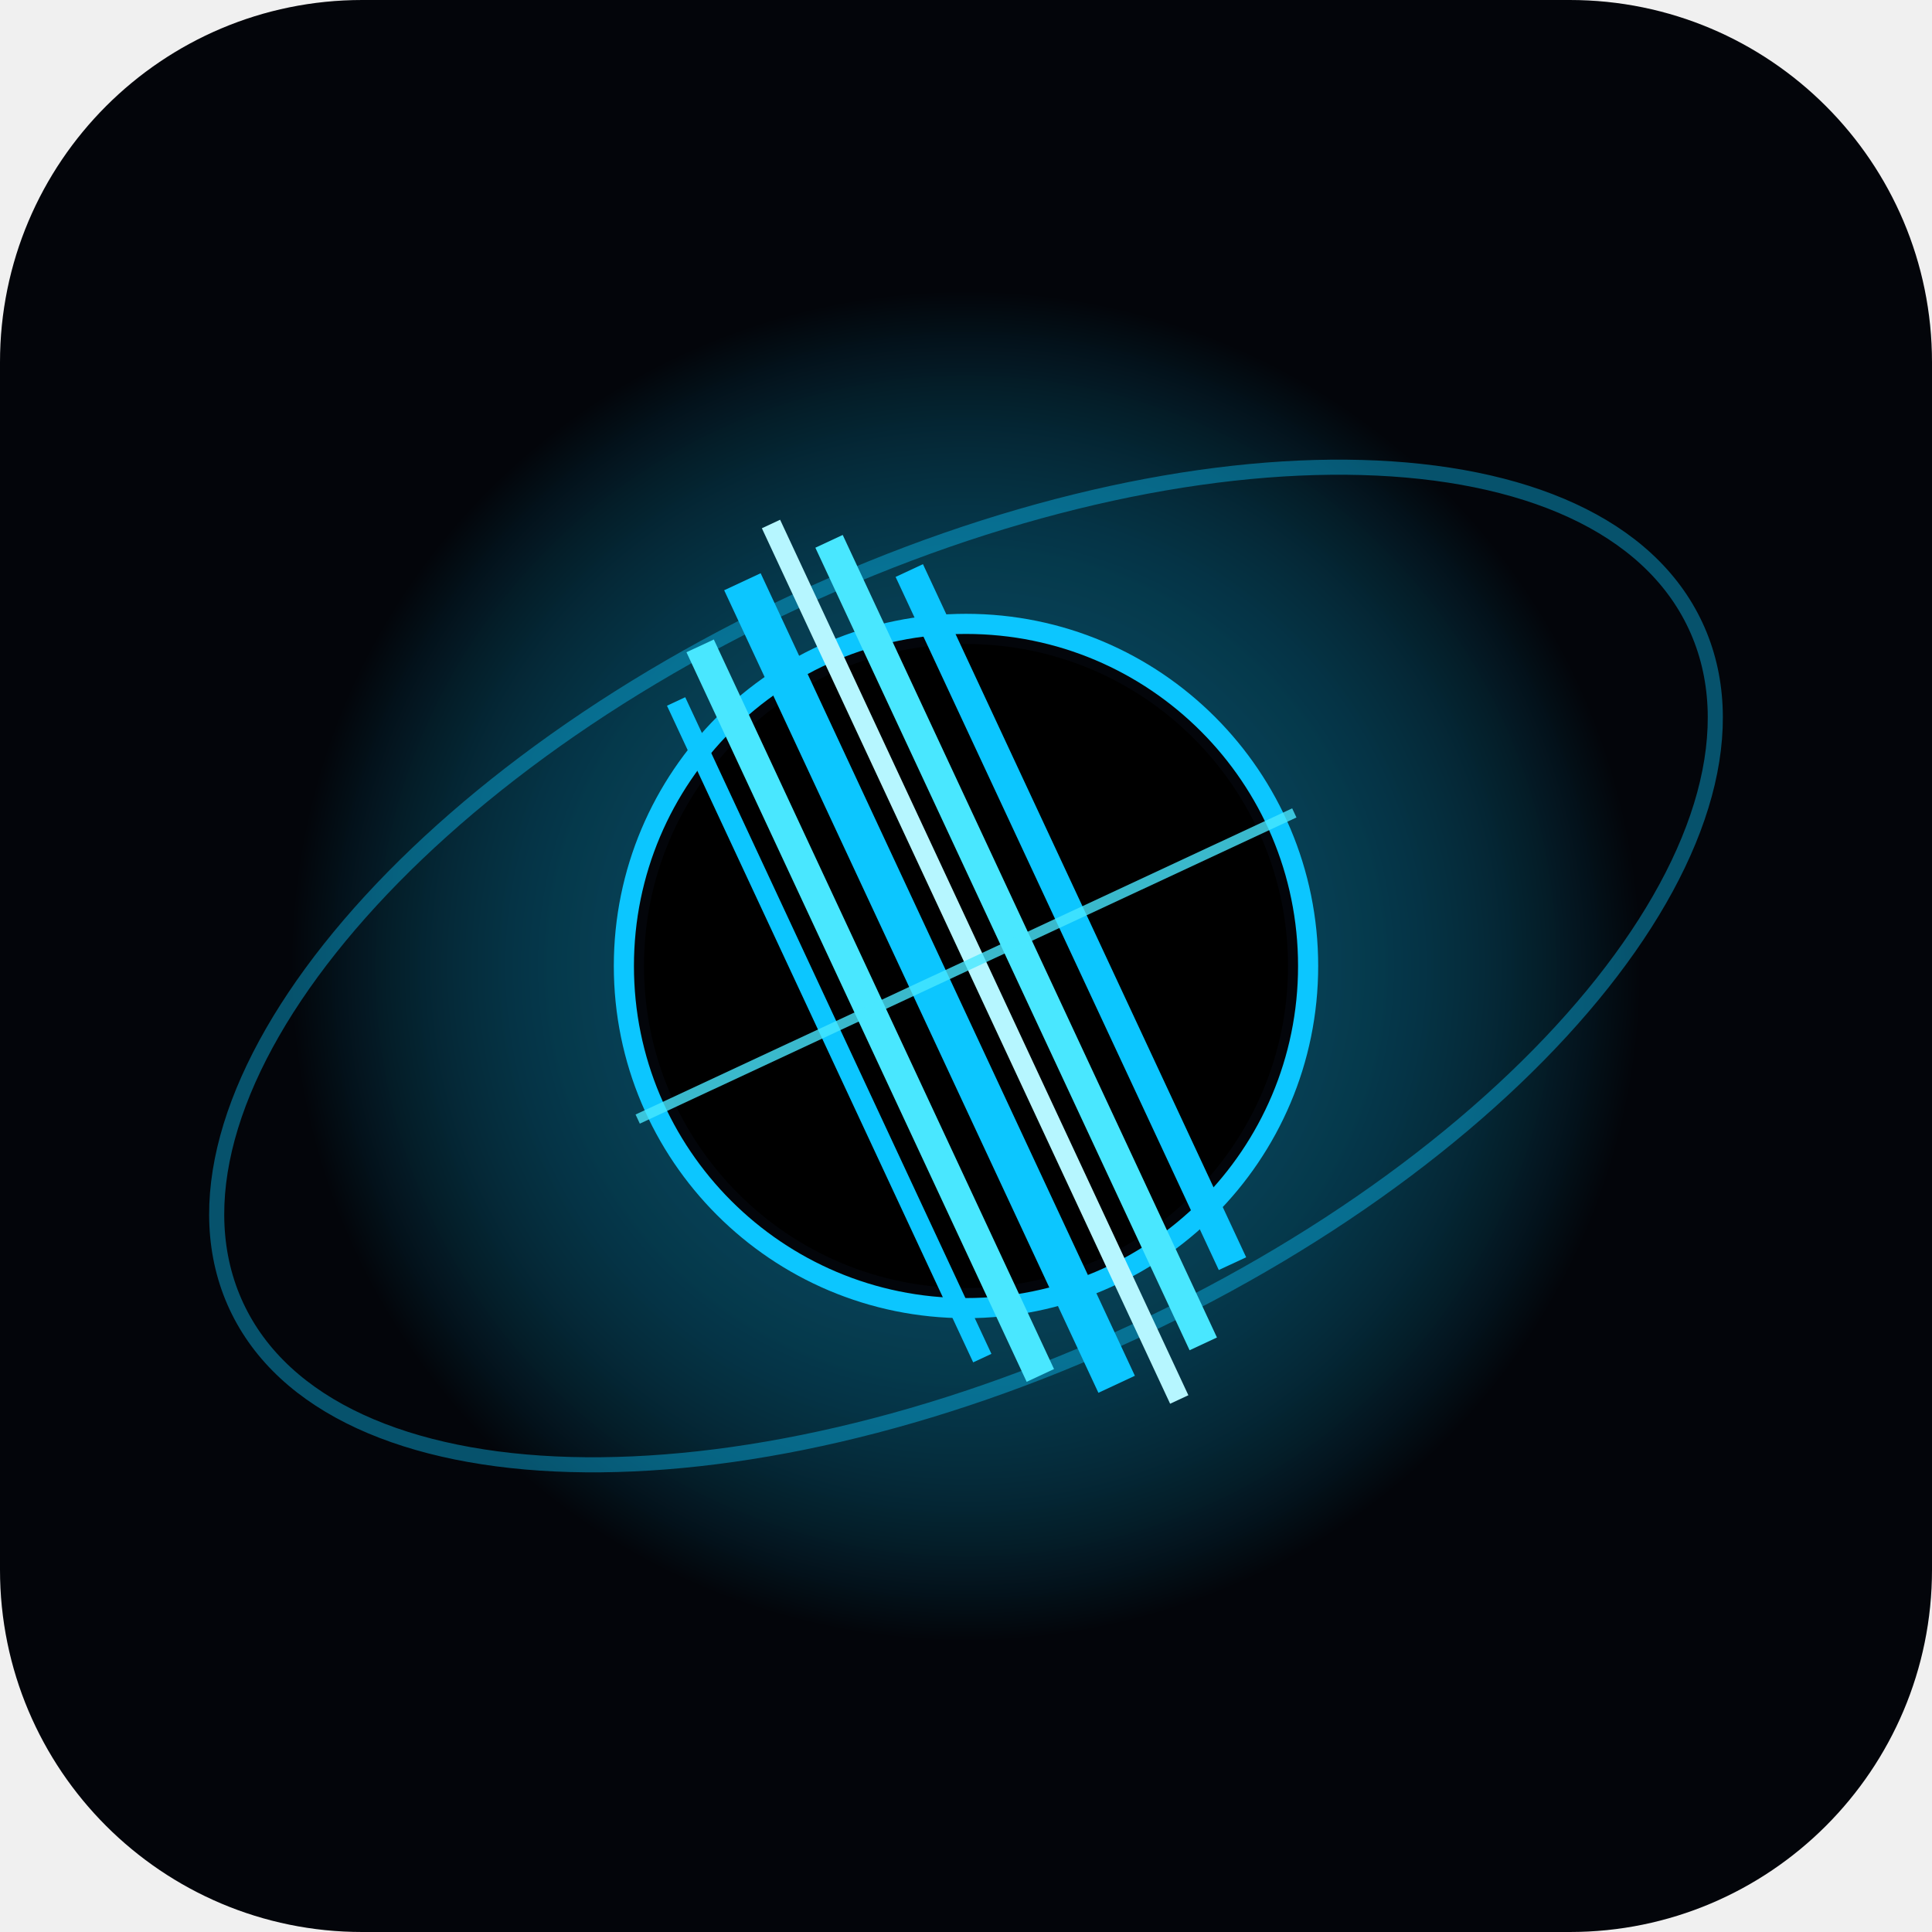
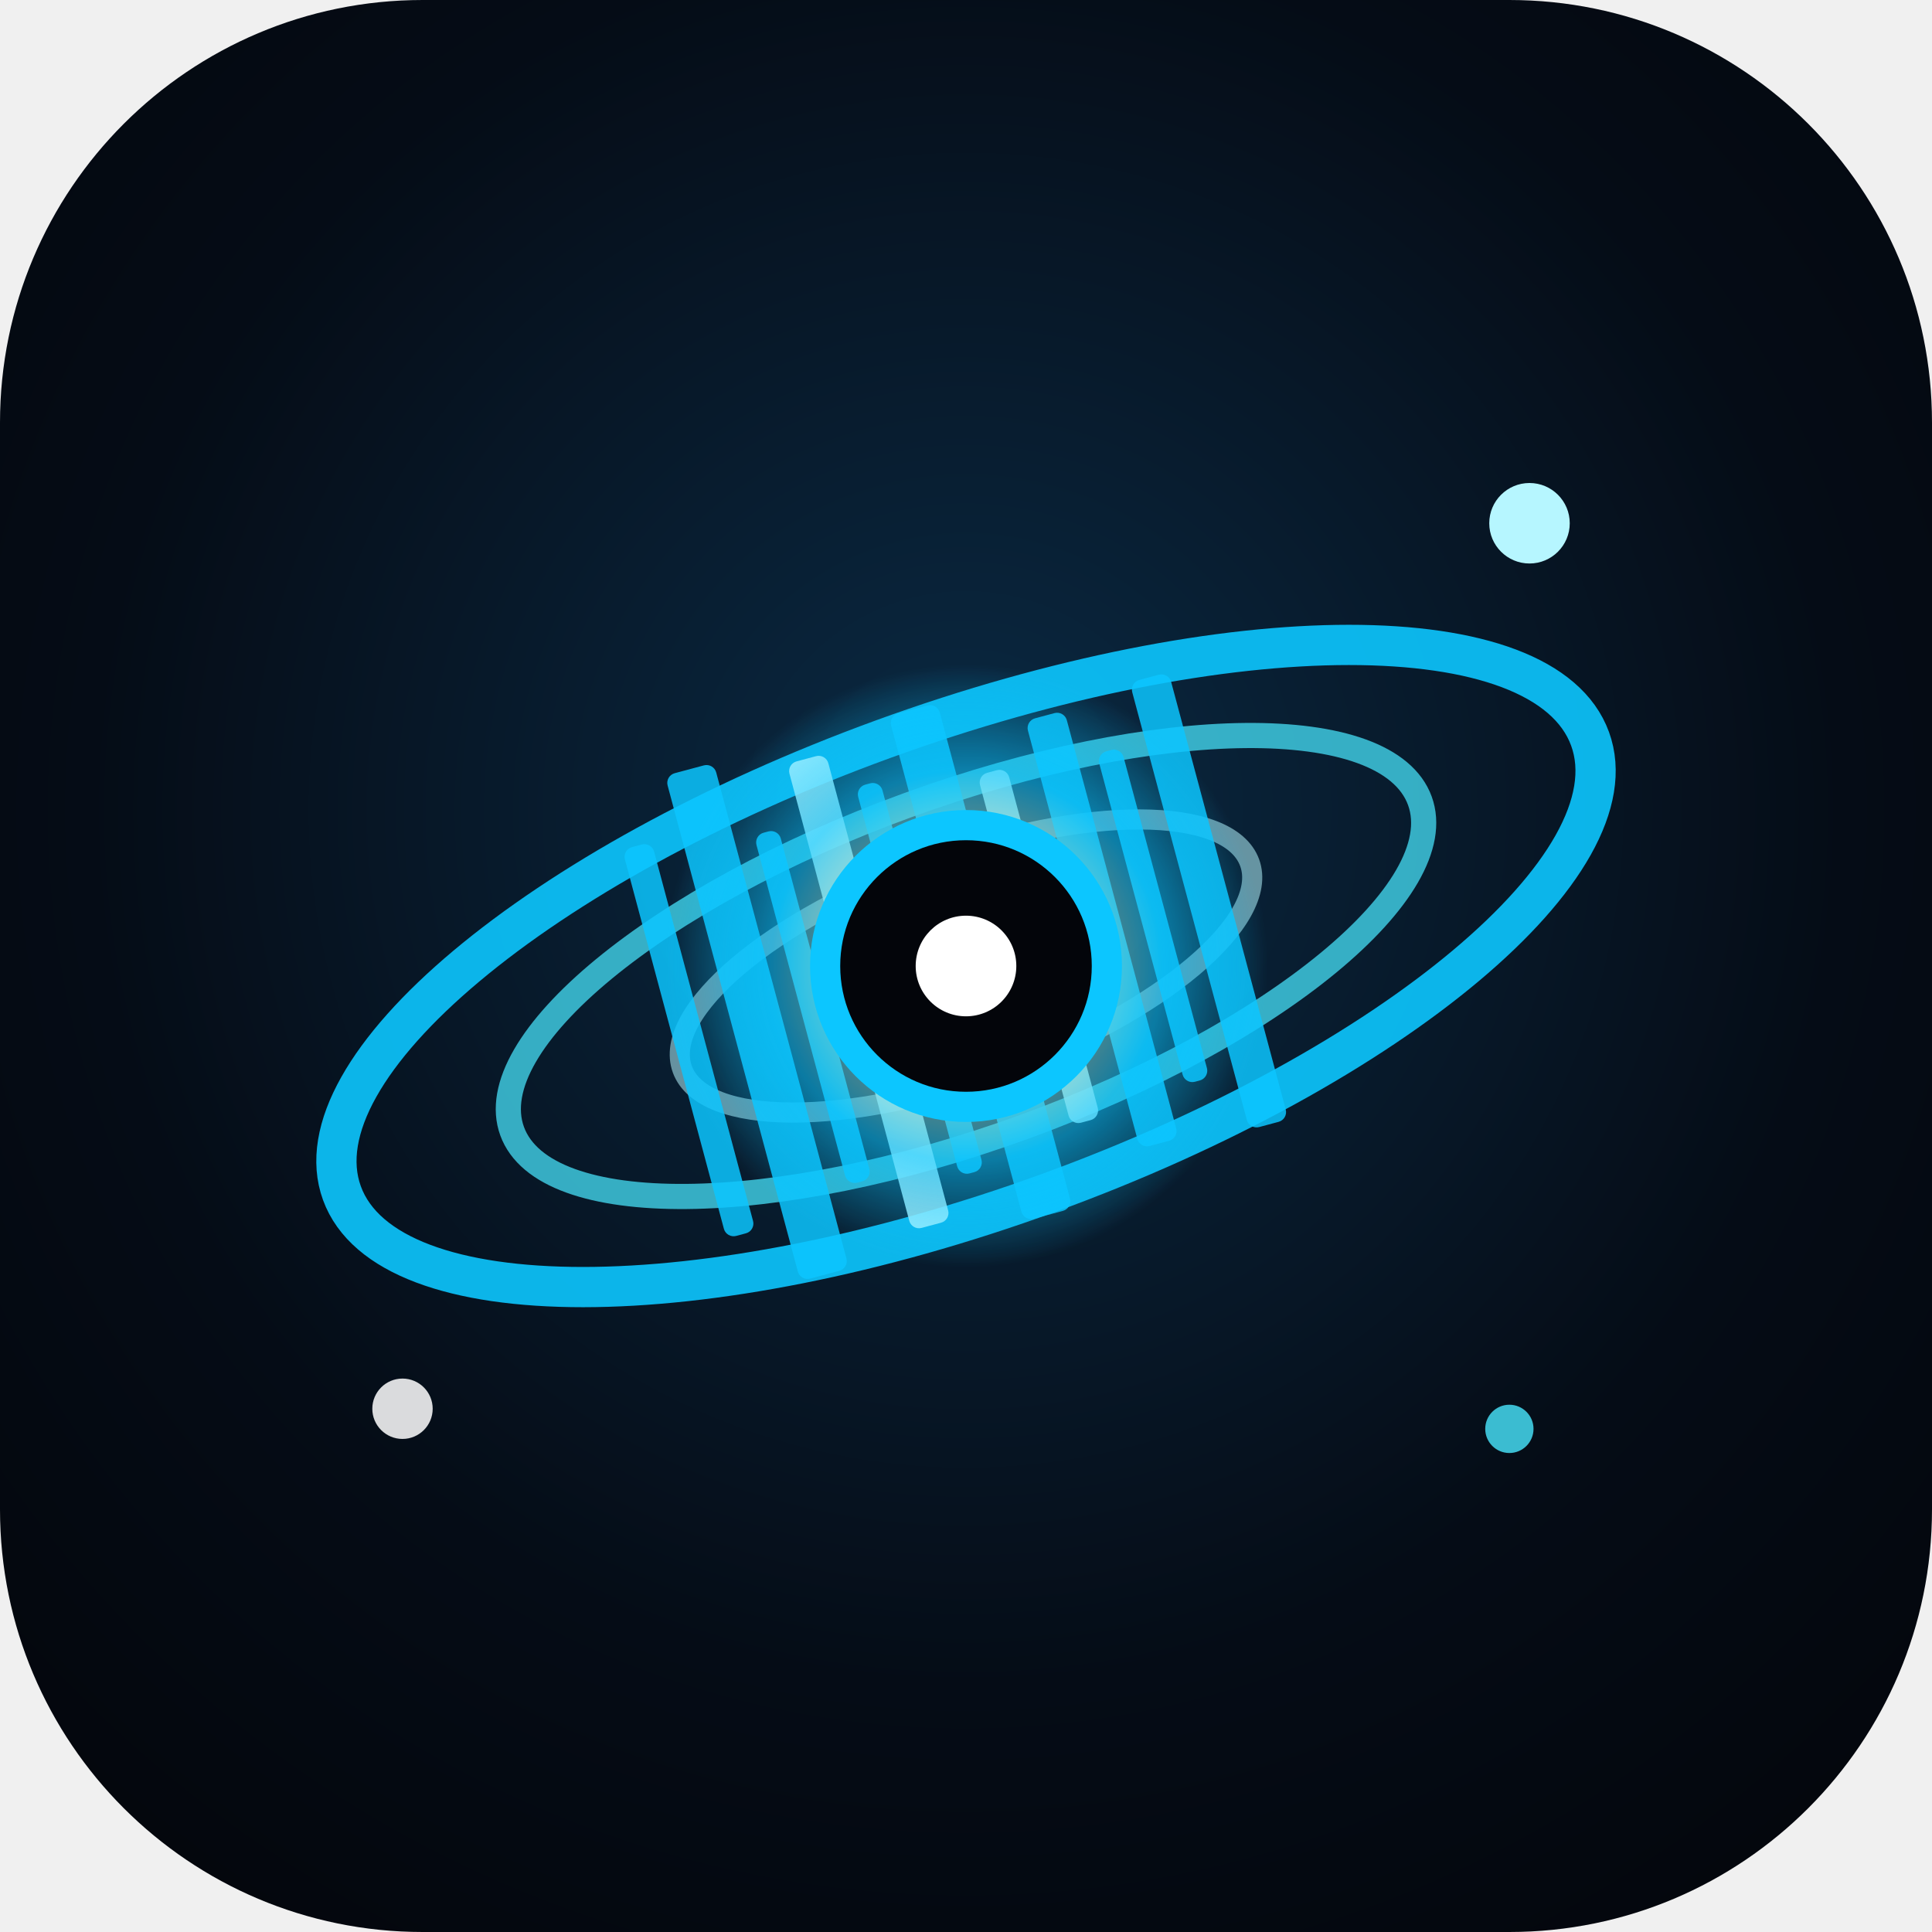
- <svg xmlns="http://www.w3.org/2000/svg" viewBox="0 0 192 192" width="192" height="192">
+ <svg xmlns="http://www.w3.org/2000/svg" viewBox="0 0 192 192">
  <defs>
-     <radialGradient id="void-glow-sm" cx="50%" cy="50%" r="50%">
-       <stop offset="0%" stop-color="#0cc6ff" stop-opacity="0.2" />
-       <stop offset="80%" stop-color="#03050a" stop-opacity="1" />
+     <radialGradient id="bg" cx="50%" cy="42%" r="75%">
+       <stop offset="0%" stop-color="#0a2a44" />
+       <stop offset="60%" stop-color="#050c16" />
+       <stop offset="100%" stop-color="#03050a" />
+     </radialGradient>
+     <radialGradient id="star" cx="50%" cy="50%" r="50%">
+       <stop offset="0%" stop-color="#ffffff" />
+       <stop offset="30%" stop-color="#ffeeaa" />
+       <stop offset="65%" stop-color="#0cc6ff" />
+       <stop offset="100%" stop-color="#0cc6ff" stop-opacity="0" />
    </radialGradient>
  </defs>
-   <rect width="192" height="192" fill="#03050a" rx="36" />
-   <circle cx="96" cy="96" r="85" fill="url(#void-glow-sm)" />
-   <ellipse cx="96" cy="96" rx="80" ry="40" fill="none" stroke="#0cc6ff" stroke-width="1.5" stroke-opacity="0.4" transform="rotate(-25 96 96)" />
-   <circle cx="96" cy="96" r="34" fill="#03050a" stroke="#0cc6ff" stroke-width="2" />
-   <circle cx="96" cy="96" r="32" fill="#000000" />
-   <g transform="rotate(-25 96 96)">
-     <rect x="80" y="60" width="2" height="72" fill="#0cc6ff" />
-     <rect x="84" y="56" width="3" height="80" fill="#49e7ff" />
-     <rect x="90" y="52" width="4" height="88" fill="#0cc6ff" />
-     <rect x="96" y="48" width="2" height="96" fill="#b6f6ff" />
-     <rect x="100" y="52" width="3" height="88" fill="#49e7ff" />
-     <rect x="106" y="58" width="3" height="76" fill="#0cc6ff" />
-     <line x1="60" y1="96" x2="132" y2="96" stroke="#49e7ff" stroke-width="1" stroke-opacity="0.8" />
+   <rect width="192" height="192" rx="42" fill="url(#bg)" />
+   <g stroke="#0cc6ff" fill="none" opacity="0.9">
+     <ellipse cx="96" cy="96" rx="66" ry="24" stroke-width="4" transform="rotate(-20 96 96)" />
+     <ellipse cx="96" cy="96" rx="48" ry="17" stroke-width="2.5" stroke="#49e7ff" opacity="0.8" transform="rotate(-20 96 96)" />
+     <ellipse cx="96" cy="96" rx="30" ry="11" stroke-width="2" stroke="#b6f6ff" opacity="0.6" transform="rotate(-20 96 96)" />
  </g>
+   <g fill="#0cc6ff" opacity="0.85" transform="rotate(-15 96 96)">
+     <rect x="66" y="76" width="3" height="40" rx="1" />
+     <rect x="72" y="70" width="5" height="52" rx="1" />
+     <rect x="79" y="78" width="2.5" height="36" rx="1" />
+     <rect x="84" y="72" width="4" height="48" rx="1" fill="#b6f6ff" />
+     <rect x="90" y="76" width="2.5" height="40" rx="1" />
+     <rect x="95" y="70" width="5" height="52" rx="1" />
+     <rect x="102" y="78" width="3" height="36" rx="1" fill="#b6f6ff" />
+     <rect x="108" y="74" width="4" height="44" rx="1" />
+     <rect x="114" y="79" width="2.5" height="34" rx="1" />
+     <rect x="119" y="73" width="4" height="46" rx="1" />
+   </g>
+   <circle cx="96" cy="96" r="30" fill="url(#star)" opacity="0.55" />
+   <circle cx="96" cy="96" r="14" fill="#03050a" stroke="#0cc6ff" stroke-width="3" />
+   <circle cx="96" cy="96" r="5" fill="#ffffff" />
+   <circle cx="152" cy="52" r="4" fill="#b6f6ff" />
+   <circle cx="40" cy="140" r="3" fill="#ffffff" opacity="0.85" />
+   <circle cx="150" cy="142" r="2.4" fill="#49e7ff" opacity="0.8" />
</svg>
